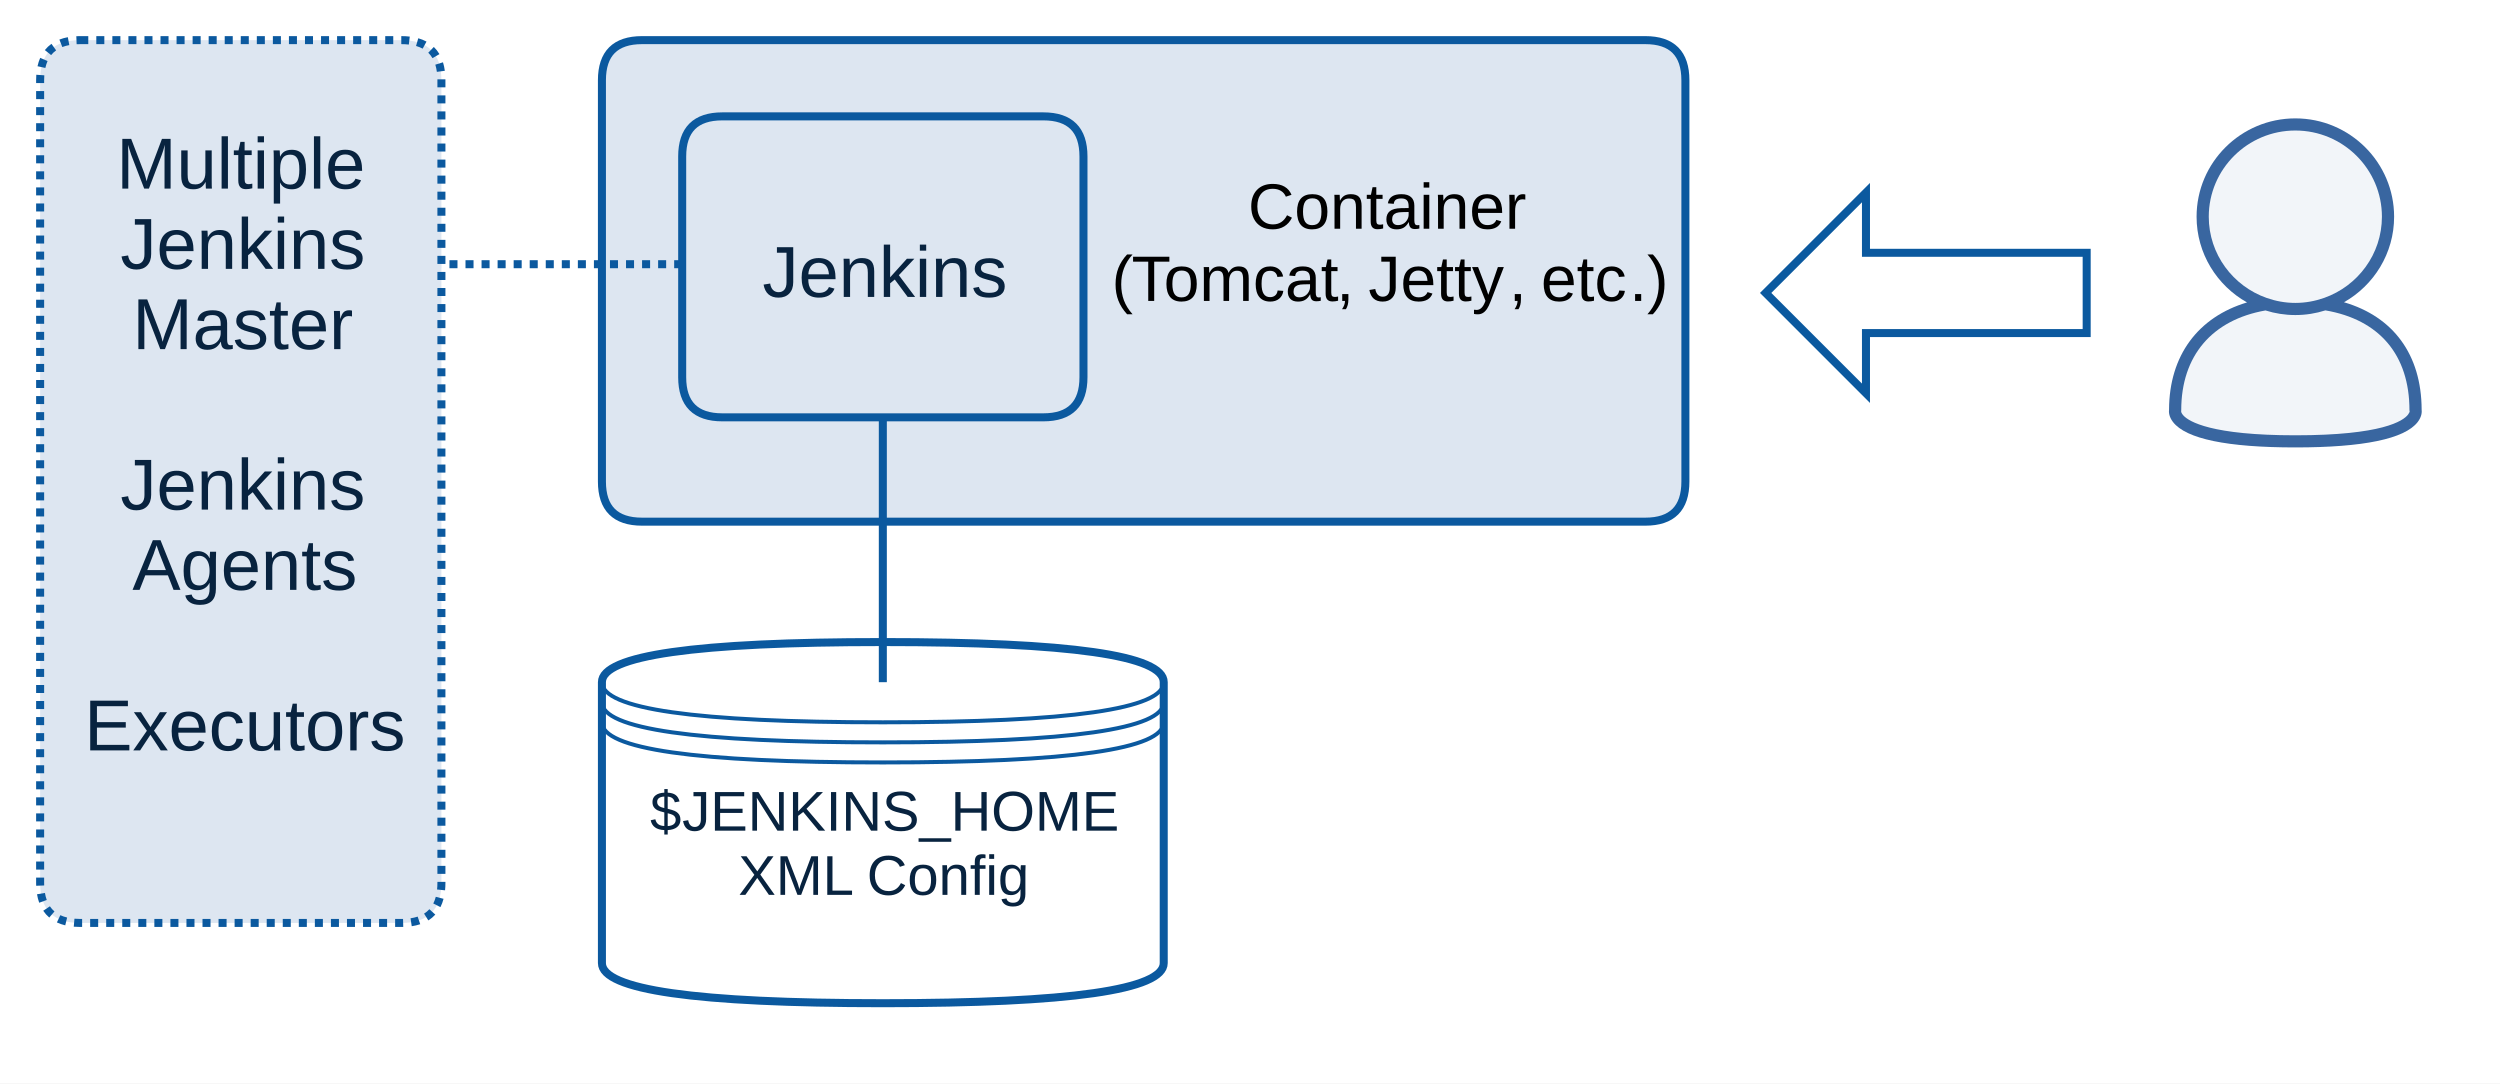
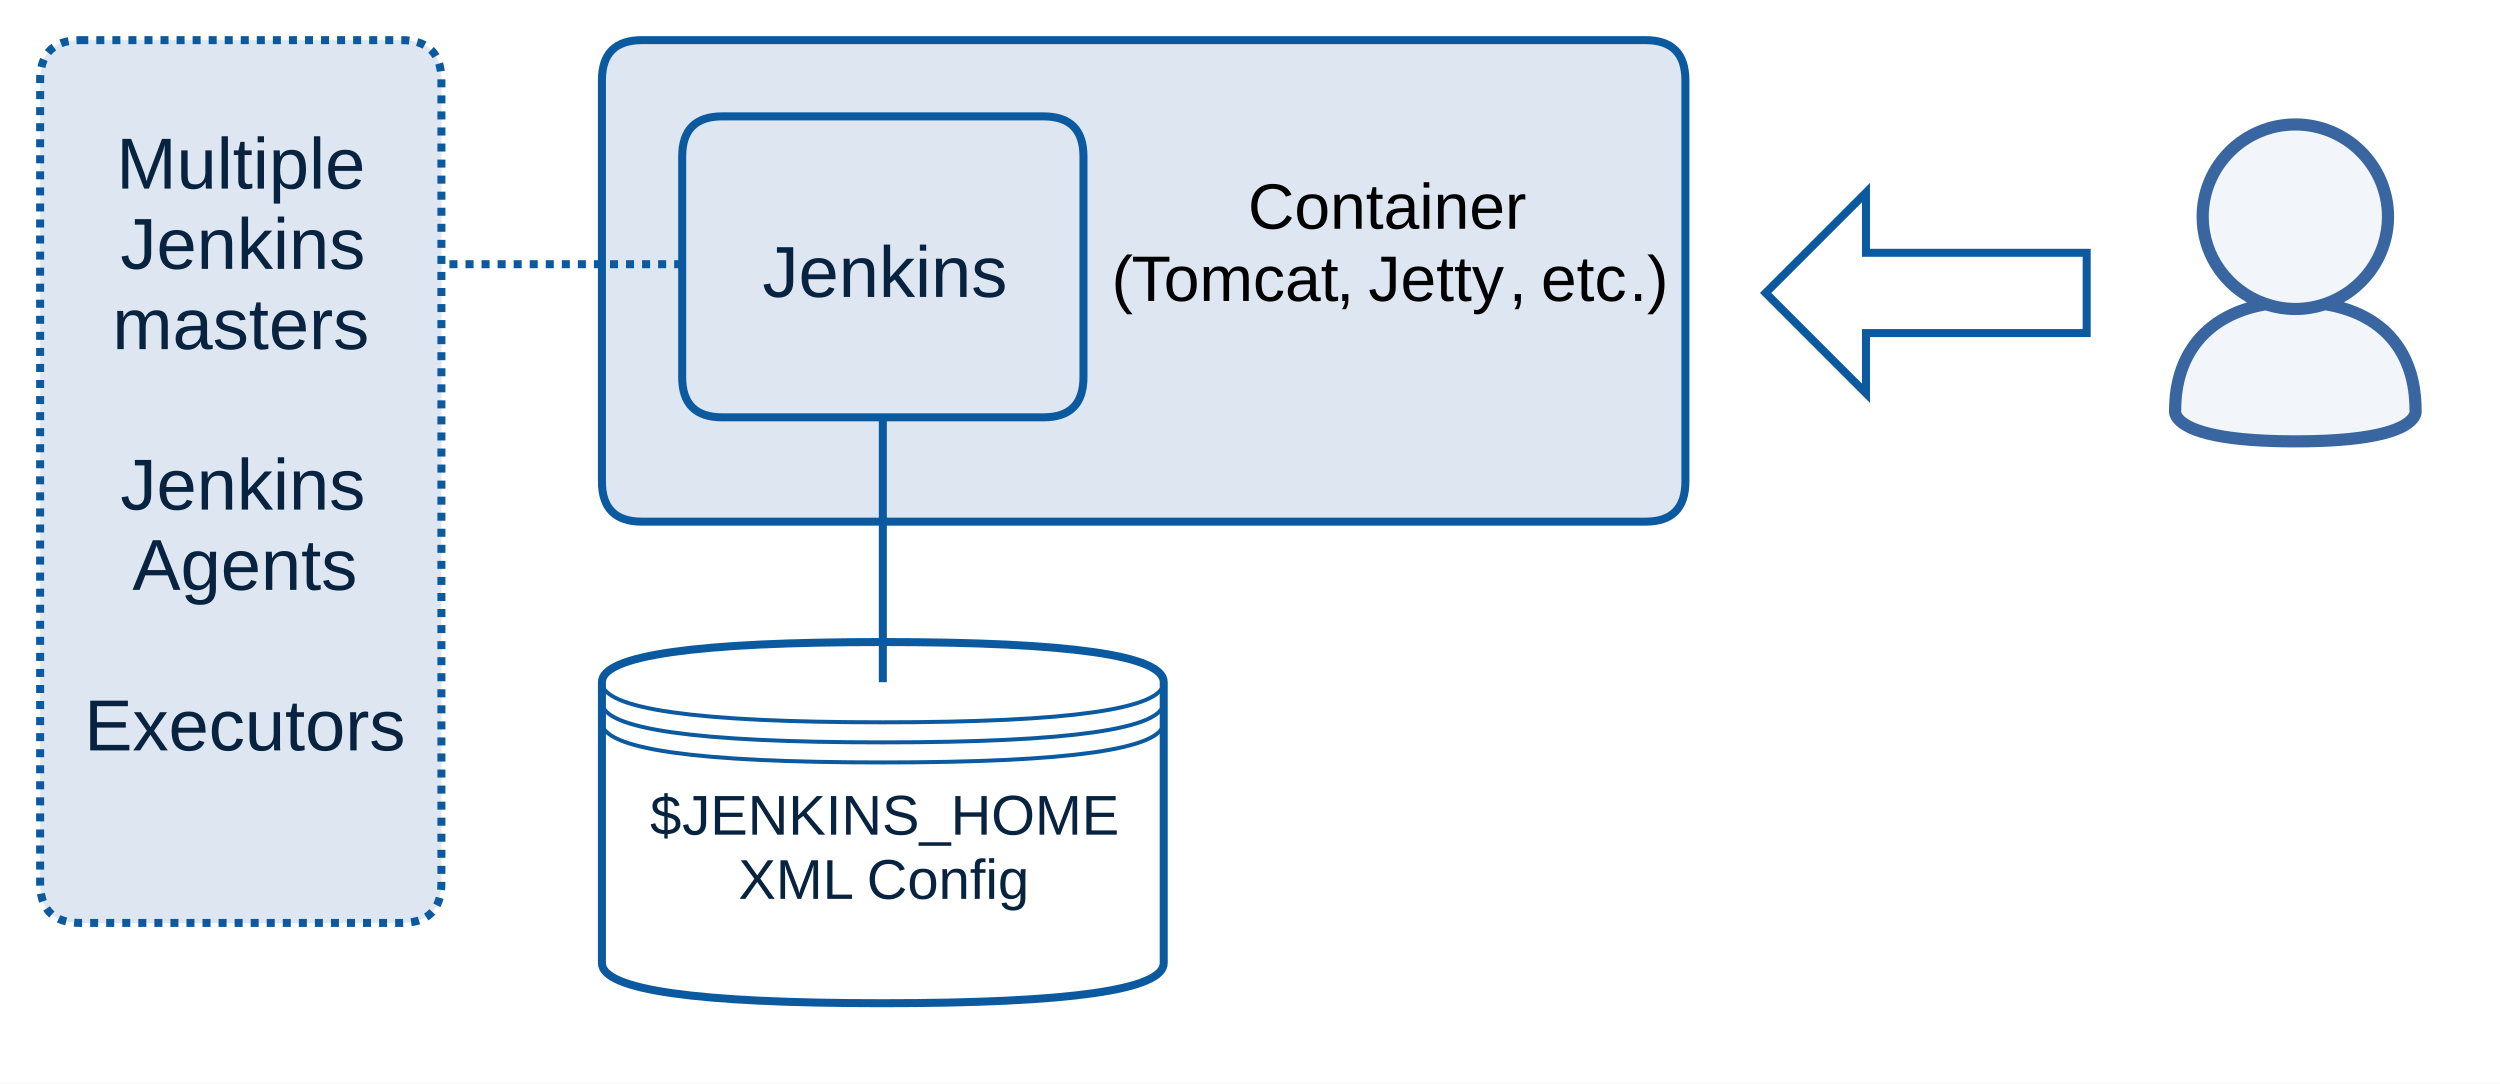
<svg xmlns="http://www.w3.org/2000/svg" xmlns:html="http://www.w3.org/1999/xhtml" version="1.1" width="623" height="270">
  <html:style />
  <defs />
  <g transform="translate(0,0)">
    <g>
      <rect fill="#FFFFFF" stroke="none" x="0" y="0" width="623" height="270" />
    </g>
    <g transform="translate(0,0) matrix(1,0,0,1,150,10)">
      <g>
        <g transform="translate(0,0) scale(2.7,1.2)">
          <g>
            <path fill="none" stroke="none" d="M 10 0 L 90 0 Q 100 0 100 10 L 100 90 Q 100 100 90 100 L 10 100 Q 0 100 0 90 L 0 10 Q 0 0 10 0 Z" />
            <g transform="scale(0.3703704,0.8333333)">
              <path fill="#DDE6F1" stroke="none" d="M 10 0 L 260 0 Q 270 0 270 10 L 270 110 Q 270 120 260 120 L 10 120 Q 0 120 0 110 L 0 10 Q 0 0 10 0 Z" />
              <path fill="none" stroke="#0B599F" d="M 10 0 M 10 0 L 260 0 Q 270 0 270 10 L 270 110 Q 270 120 260 120 L 10 120 Q 0 120 0 110 L 0 10 Q 0 0 10 0 Z" stroke-miterlimit="10" stroke-width="2" />
            </g>
          </g>
        </g>
      </g>
    </g>
    <g transform="translate(0.5,0.5) matrix(1,0,0,1,540,29)">
      <g>
        <g transform="translate(0,0) scale(1.012829,1.008362) translate(-0.0001780171,0)">
          <g>
            <g>
              <path fill="#3966A0" stroke="rgb(0,0,0)" d="M 62.176 71.979 C 62.134 58.362 55.184 48.994 43.067 45.44 C 50.425 41.258 55.403 33.353 55.403 24.302 C 55.402 10.901 44.501 0 31.101 0 C 17.702 0 6.8 10.901 6.8 24.302 C 6.8 33.385 11.812 41.314 19.212 45.484 C 7.176 49.108 0.07 58.58 0.026 71.98 C -0.045 72.514 -0.04 73.694 1 75.043 C 4.212 79.208 14.339 81.32 31.101 81.32 C 47.863 81.32 57.992 79.208 61.203 75.043 C 62.242 73.693 62.248 72.514 62.176 71.979 Z" stroke-opacity="0" stroke-miterlimit="10" />
            </g>
            <g>
              <path fill="#FFFFFF" stroke="rgb(0,0,0)" d="M 31.101 3 C 19.356 3 9.8 12.556 9.8 24.302 C 9.8 33.578 15.771 41.467 24.063 44.383 C 26.27 45.159 28.632 45.604 31.101 45.604 C 33.587 45.604 35.966 45.153 38.187 44.366 C 46.455 41.436 52.402 33.561 52.402 24.303 C 52.402 12.556 42.847 3 31.101 3 Z" opacity="0.93" stroke-opacity="0" stroke-miterlimit="10" />
            </g>
            <g>
              <path fill="#FFFFFF" stroke="rgb(0,0,0)" d="M 3.026 72.104 L 3.005 72.453 C 3.026 72.606 3.126 72.966 3.583 73.455 C 4.948 74.918 10.362 78.321 31.101 78.321 C 52.57 78.321 57.642 74.748 58.828 73.212 C 59.102 72.855 59.226 72.487 59.226 72.487 L 59.176 72.104 C 59.176 58.426 51.738 49.723 38.495 47.45 C 36.161 48.197 33.678 48.604 31.099 48.604 C 28.541 48.604 26.076 48.204 23.759 47.467 C 10.643 49.795 3.026 58.637 3.026 72.104 Z" opacity="0.93" stroke-opacity="0" stroke-miterlimit="10" />
            </g>
          </g>
        </g>
      </g>
    </g>
    <g transform="translate(0,0) matrix(1,0,0,1,150,170)">
      <g>
        <g transform="translate(0,0) scale(1.4,0.8)">
          <g>
            <g transform="scale(0.7142857,1.25)">
              <path fill="#FFFFFF" stroke="none" d="M 140 0 L 140 70 Q 140 80 70 80 Q 0 80 0 70 L 0 0 Q 0 -10 70 -10 Q 140 -10 140 0" />
              <path fill="none" stroke="#0B599F" d="M 140 0 M 140 0 L 140 70 Q 140 80 70 80 Q 0 80 0 70 L 0 0 Q 0 -10 70 -10 Q 140 -10 140 0" stroke-miterlimit="10" stroke-width="2" />
            </g>
          </g>
          <g>
            <g transform="scale(0.7142857,1.25)">
              <path fill="rgb(0,0,0)" stroke="none" d="M 0 0 Q 0 10 70 10 Q 140 10 140 0 M 0 5 Q 0 15 70 15 Q 140 15 140 5 M 0 10 Q 0 20 70 20 Q 140 20 140 10" fill-opacity="0" />
              <path fill="none" stroke="#0B599F" d="M 0 0 M 0 0 Q 0 10 70 10 Q 140 10 140 0 M 0 5 Q 0 15 70 15 Q 140 15 140 5 M 0 10 Q 0 20 70 20 Q 140 20 140 10" stroke-miterlimit="10" />
            </g>
          </g>
        </g>
      </g>
    </g>
    <g transform="matrix(1,0,0,1,161,194)">
      <g transform="translate(72,64) matrix(1,0,0,1,0,0) translate(-72,-64)">
        <g>
          <rect fill="rgb(0,0,0)" stroke="none" x="0" y="0" width="119" height="33" fill-opacity="0" />
        </g>
      </g>
      <g transform="translate(72,64) matrix(1,0,0,1,0,0) translate(-72,-64)">
        <g>
          <rect fill="rgb(0,0,0)" stroke="none" x="0" y="0" width="119" height="16" fill-opacity="0" />
        </g>
      </g>
      <g transform="translate(72,64) matrix(1,0,0,1,0,0) translate(-72,-64)">
        <g>
          <rect fill="rgb(0,0,0)" stroke="none" x="1" y="0" width="117" height="14" fill-opacity="0" />
        </g>
      </g>
      <g transform="translate(72,64) matrix(1,0,0,1,0,0) translate(-72,-64)">
        <g>
          <rect fill="rgb(0,0,0)" stroke="none" x="1" y="0" width="117" height="14" fill-opacity="0" />
        </g>
      </g>
      <g transform="translate(72,64) matrix(1,0,0,1,0,0) translate(-72,-64)">
        <g>
          <rect fill="rgb(0,0,0)" stroke="none" x="1" y="0" width="117" height="15" fill-opacity="0" />
        </g>
-         <text fill="rgb(8, 35, 63)" stroke="none" font-family="Arial" font-size="14px" font-style="normal" font-weight="normal" text-decoration="" line-height="16.5px" x="1" y="13">$</text>
-         <text fill="rgb(8, 35, 63)" stroke="none" font-family="Arial" font-size="14px" font-style="normal" font-weight="normal" text-decoration="" line-height="16.5px" x="9" y="13">JENKINS_HOME</text>
+         <text fill="rgb(8, 35, 63)" stroke="none" font-family="Arial" font-size="14px" font-style="normal" font-weight="normal" text-decoration="" line-height="16.5px" x="1" y="14">$</text>
+         <text fill="rgb(8, 35, 63)" stroke="none" font-family="Arial" font-size="14px" font-style="normal" font-weight="normal" text-decoration="" line-height="16.5px" x="9" y="14">JENKINS_HOME</text>
      </g>
      <g transform="translate(72,64) matrix(1,0,0,1,0,0) translate(-72,-64)">
        <g>
          <rect fill="rgb(0,0,0)" stroke="none" x="0" y="16" width="119" height="16" fill-opacity="0" />
        </g>
      </g>
      <g transform="translate(72,64) matrix(1,0,0,1,0,0) translate(-72,-64)">
        <g>
          <rect fill="rgb(0,0,0)" stroke="none" x="23" y="16" width="74" height="14" fill-opacity="0" />
        </g>
      </g>
      <g transform="translate(72,64) matrix(1,0,0,1,0,0) translate(-72,-64)">
        <g>
          <rect fill="rgb(0,0,0)" stroke="none" x="23" y="16" width="74" height="14" fill-opacity="0" />
        </g>
      </g>
      <g transform="translate(72,64) matrix(1,0,0,1,0,0) translate(-72,-64)">
        <g>
          <rect fill="rgb(0,0,0)" stroke="none" x="23" y="16" width="74" height="15" fill-opacity="0" />
        </g>
-         <text fill="rgb(8, 35, 63)" stroke="none" font-family="Arial" font-size="14px" font-style="normal" font-weight="normal" text-decoration="" line-height="16.5px" x="23" y="29">XML</text>
-         <text fill="rgb(8, 35, 63)" stroke="none" font-family="Arial" font-size="14px" font-style="normal" font-weight="normal" text-decoration="" line-height="16.5px" x="55" y="29">Config</text>
+         <text fill="rgb(8, 35, 63)" stroke="none" font-family="Arial" font-size="14px" font-style="normal" font-weight="normal" text-decoration="" line-height="16.5px" x="23" y="30">XML</text>
+         <text fill="rgb(8, 35, 63)" stroke="none" font-family="Arial" font-size="14px" font-style="normal" font-weight="normal" text-decoration="" line-height="16.5px" x="55" y="30">Config</text>
      </g>
      <g transform="translate(72,64) matrix(1,0,0,1,0,0) translate(-72,-64)">
        <g />
      </g>
    </g>
    <g transform="translate(0,0) matrix(1,0,0,1,170,29)">
      <g>
        <g transform="translate(0,0) scale(1,0.75)">
          <g>
            <path fill="none" stroke="none" d="M 10 0 L 90 0 Q 100 0 100 10 L 100 90 Q 100 100 90 100 L 10 100 Q 0 100 0 90 L 0 10 Q 0 0 10 0 Z" />
            <g transform="scale(1,1.333333)">
              <path fill="#DDE6F1" stroke="none" d="M 10 0 L 90 0 Q 100 0 100 10 L 100 65 Q 100 75 90 75 L 10 75 Q 0 75 0 65 L 0 10 Q 0 0 10 0 Z" />
              <path fill="none" stroke="#0B599F" d="M 10 0 M 10 0 L 90 0 Q 100 0 100 10 L 100 65 Q 100 75 90 75 L 10 75 Q 0 75 0 65 L 0 10 Q 0 0 10 0 Z" stroke-miterlimit="10" stroke-width="2" />
            </g>
          </g>
        </g>
      </g>
    </g>
    <g transform="matrix(1,0,0,1,180,57)">
      <g transform="translate(30,0) matrix(1,0,0,1,0,0) translate(-30,0)">
        <g>
          <rect fill="rgb(0,0,0)" stroke="none" x="0" y="0" width="81" height="20" fill-opacity="0" />
        </g>
      </g>
      <g transform="translate(30,0) matrix(1,0,0,1,0,0) translate(-30,0)">
        <g>
          <rect fill="rgb(0,0,0)" stroke="none" x="0" y="0" width="81" height="20" fill-opacity="0" />
        </g>
      </g>
      <g transform="translate(30,0) matrix(1,0,0,1,0,0) translate(-30,0)">
        <g>
          <rect fill="rgb(0,0,0)" stroke="none" x="10" y="0" width="61" height="14" fill-opacity="0" />
        </g>
      </g>
      <g transform="translate(30,0) matrix(1,0,0,1,0,0) translate(-30,0)">
        <g>
          <rect fill="rgb(0,0,0)" stroke="none" x="10" y="0" width="61" height="14" fill-opacity="0" />
        </g>
      </g>
      <g transform="translate(30,0) matrix(1,0,0,1,0,0) translate(-30,0)">
        <g>
          <rect fill="rgb(0,0,0)" stroke="none" x="10" y="0" width="61" height="20" fill-opacity="0" />
        </g>
        <text fill="rgb(8, 35, 63)" stroke="none" font-family="Arial" font-size="18px" font-style="normal" font-weight="normal" text-decoration="" line-height="20.5px" x="10" y="17">Jenkins</text>
      </g>
      <g transform="translate(30,0) matrix(1,0,0,1,0,0) translate(-30,0)">
        <g />
      </g>
    </g>
    <g transform="matrix(1,0,0,1,272,42)">
      <g transform="translate(188,144) matrix(1,0,0,1,0,0) translate(-188,-144)">
        <g>
          <rect fill="rgb(0,0,0)" stroke="none" x="0" y="0" width="147" height="51" fill-opacity="0" />
        </g>
      </g>
      <g transform="translate(188,144) matrix(1,0,0,1,0,0) translate(-188,-144)">
        <g>
          <rect fill="rgb(0,0,0)" stroke="none" x="0" y="0" width="147" height="18" fill-opacity="0" />
        </g>
      </g>
      <g transform="translate(188,144) matrix(1,0,0,1,0,0) translate(-188,-144)">
        <g>
          <rect fill="rgb(0,0,0)" stroke="none" x="39" y="0" width="69" height="18" fill-opacity="0" />
        </g>
        <text fill="rgb(0, 0, 0)" stroke="none" font-family="Arial" font-size="16px" font-style="normal" font-weight="normal" text-decoration="" line-height="18.5px" x="39" y="15">Container</text>
      </g>
      <g transform="translate(188,144) matrix(1,0,0,1,0,0) translate(-188,-144)">
        <g>
          <rect fill="rgb(0,0,0)" stroke="none" x="0" y="18" width="147" height="18" fill-opacity="0" />
        </g>
      </g>
      <g transform="translate(188,144) matrix(1,0,0,1,0,0) translate(-188,-144)">
        <g>
          <rect fill="rgb(0,0,0)" stroke="none" x="5" y="18" width="138" height="18" fill-opacity="0" />
        </g>
        <text fill="rgb(0, 0, 0)" stroke="none" font-family="Arial" font-size="16px" font-style="normal" font-weight="normal" text-decoration="" line-height="18.5px" x="5" y="33">(</text>
        <text fill="rgb(0, 0, 0)" stroke="none" font-family="Arial" font-size="16px" font-style="normal" font-weight="normal" text-decoration="" line-height="18.5px" x="10" y="33">Tomcat</text>
        <text fill="rgb(0, 0, 0)" stroke="none" font-family="Arial" font-size="16px" font-style="normal" font-weight="normal" text-decoration="" line-height="18.5px" x="61" y="33">,</text>
        <text fill="rgb(0, 0, 0)" stroke="none" font-family="Arial" font-size="16px" font-style="normal" font-weight="normal" text-decoration="" line-height="18.5px" x="69" y="33">Jetty</text>
        <text fill="rgb(0, 0, 0)" stroke="none" font-family="Arial" font-size="16px" font-style="normal" font-weight="normal" text-decoration="" line-height="18.5px" x="104" y="33">,</text>
        <text fill="rgb(0, 0, 0)" stroke="none" font-family="Arial" font-size="16px" font-style="normal" font-weight="normal" text-decoration="" line-height="18.5px" x="112" y="33">etc</text>
        <text fill="rgb(0, 0, 0)" stroke="none" font-family="Arial" font-size="16px" font-style="normal" font-weight="normal" text-decoration="" line-height="18.5px" x="134" y="33">.)</text>
      </g>
      <g transform="translate(188,144) matrix(1,0,0,1,0,0) translate(-188,-144)">
        <g>
          <rect fill="rgb(0,0,0)" stroke="none" x="0" y="36" width="147" height="14" fill-opacity="0" />
        </g>
      </g>
      <g transform="translate(188,144) matrix(1,0,0,1,0,0) translate(-188,-144)">
        <g>
          <rect fill="rgb(0,0,0)" stroke="none" x="72" y="36" width="4" height="14" fill-opacity="0" />
        </g>
      </g>
      <g transform="translate(188,144) matrix(1,0,0,1,0,0) translate(-188,-144)">
        <g>
          <rect fill="rgb(0,0,0)" stroke="none" x="72" y="36" width="4" height="14" fill-opacity="0" />
        </g>
      </g>
    </g>
    <g transform="translate(0,0) matrix(1,0,0,1,440,48)">
      <g>
        <g transform="translate(0,0) scale(0.8,0.5)">
          <g>
            <g transform="scale(1.25,2)">
              <path fill="#FFFFFF" stroke="none" d="M 0 25 L 25 0 L 25 15 L 80 15 L 80 35 L 25 35 L 25 50 L 0 25 Z" />
              <path fill="none" stroke="#0B599F" d="M 0 25 M 0 25 L 25 0 L 25 15 L 80 15 L 80 35 L 25 35 L 25 50 L 0 25 Z" stroke-miterlimit="10" stroke-width="2" />
            </g>
          </g>
        </g>
      </g>
    </g>
    <g transform="matrix(1,0,0,1,215.5,99.5)">
      <g transform="translate(0,0)">
        <g transform="translate(-219,-103) translate(3.5,3.5) matrix(1,0,0,1,0,0)">
          <g>
            <path fill="none" stroke="#0B599F" d="M 220 104 L 220 170" stroke-miterlimit="10" stroke-width="2" />
          </g>
        </g>
      </g>
    </g>
    <g transform="translate(0,0) matrix(1,0,0,1,10,10)">
      <g>
        <g transform="translate(0,0) scale(1,2.2)">
          <g>
            <path fill="none" stroke="none" d="M 10 0 L 90 0 Q 100 0 100 10 L 100 90 Q 100 100 90 100 L 10 100 Q 0 100 0 90 L 0 10 Q 0 0 10 0 Z" />
            <g transform="scale(1,0.4545455)">
              <path fill="#DDE6F1" stroke="none" d="M 10 0 L 90 0 Q 100 0 100 10 L 100 210 Q 100 220 90 220 L 10 220 Q 0 220 0 210 L 0 10 Q 0 0 10 0 Z" />
              <path fill="none" stroke="#0B599F" d="M 10 0 M 10 0 L 12 0 M 12 0 M 14 0 L 16 0 M 16 0 M 18 0 L 20 0 M 20 0 M 22 0 L 24 0 M 24 0 M 26 0 L 28 0 M 28 0 M 30 0 L 32 0 M 32 0 M 34 0 L 36 0 M 36 0 M 38 0 L 40 0 M 40 0 M 42 0 L 44 0 M 44 0 M 46 0 L 48 0 M 48 0 M 50 0 L 52 0 M 52 0 M 54 0 L 56 0 M 56 0 M 58 0 L 60 0 M 60 0 M 62 0 L 64 0 M 64 0 M 66 0 L 68 0 M 68 0 M 70 0 L 72 0 M 72 0 M 74 0 L 76 0 M 76 0 M 78 0 L 80 0 M 80 0 M 82 0 L 84 0 M 84 0 M 86 0 L 88 0 M 88 0 M 90 0 L 90 0 Q 91.053 0 91.996 0.111 M 91.996 0.111 M 93.956 0.495 Q 94.966 0.785 95.807 1.242 M 95.807 1.242 M 97.417 2.419 Q 98.128 3.107 98.644 3.99 M 98.644 3.99 M 99.438 5.821 Q 99.72 6.727 99.86 7.774 M 99.86 7.774 M 99.999 9.768 Q 100 9.883 100 10 L 100 11.768 M 100 11.768 M 100 13.768 L 100 15.768 M 100 15.768 M 100 17.768 L 100 19.768 M 100 19.768 M 100 21.768 L 100 23.768 M 100 23.768 M 100 25.768 L 100 27.768 M 100 27.768 M 100 29.768 L 100 31.768 M 100 31.768 M 100 33.768 L 100 35.768 M 100 35.768 M 100 37.768 L 100 39.768 M 100 39.768 M 100 41.768 L 100 43.768 M 100 43.768 M 100 45.768 L 100 47.768 M 100 47.768 M 100 49.768 L 100 51.768 M 100 51.768 M 100 53.768 L 100 55.768 M 100 55.768 M 100 57.768 L 100 59.768 M 100 59.768 M 100 61.768 L 100 63.768 M 100 63.768 M 100 65.768 L 100 67.768 M 100 67.768 M 100 69.768 L 100 71.768 M 100 71.768 M 100 73.768 L 100 75.768 M 100 75.768 M 100 77.768 L 100 79.768 M 100 79.768 M 100 81.768 L 100 83.768 M 100 83.768 M 100 85.768 L 100 87.768 M 100 87.768 M 100 89.768 L 100 91.768 M 100 91.768 M 100 93.768 L 100 95.768 M 100 95.768 M 100 97.768 L 100 99.768 M 100 99.768 M 100 101.768 L 100 103.768 M 100 103.768 M 100 105.768 L 100 107.768 M 100 107.768 M 100 109.768 L 100 111.768 M 100 111.768 M 100 113.768 L 100 115.768 M 100 115.768 M 100 117.768 L 100 119.768 M 100 119.768 M 100 121.768 L 100 123.768 M 100 123.768 M 100 125.768 L 100 127.768 M 100 127.768 M 100 129.768 L 100 131.768 M 100 131.768 M 100 133.768 L 100 135.768 M 100 135.768 M 100 137.768 L 100 139.768 M 100 139.768 M 100 141.768 L 100 143.768 M 100 143.768 M 100 145.768 L 100 147.768 M 100 147.768 M 100 149.768 L 100 151.768 M 100 151.768 M 100 153.768 L 100 155.768 M 100 155.768 M 100 157.768 L 100 159.768 M 100 159.768 M 100 161.768 L 100 163.768 M 100 163.768 M 100 165.768 L 100 167.768 M 100 167.768 M 100 169.768 L 100 171.768 M 100 171.768 M 100 173.768 L 100 175.768 M 100 175.768 M 100 177.768 L 100 179.768 M 100 179.768 M 100 181.768 L 100 183.768 M 100 183.768 M 100 185.768 L 100 187.768 M 100 187.768 M 100 189.768 L 100 191.768 M 100 191.768 M 100 193.768 L 100 195.768 M 100 195.768 M 100 197.768 L 100 199.768 M 100 199.768 M 100 201.768 L 100 203.768 M 100 203.768 M 100 205.768 L 100 207.768 M 100 207.768 M 100 209.768 L 100 210 Q 100 210.925 99.914 211.765 M 99.914 211.765 M 99.566 213.732 Q 99.298 214.75 98.866 215.602 M 98.866 215.602 M 97.74 217.248 Q 97.073 217.984 96.208 218.524 M 96.208 218.524 M 94.4 219.367 Q 93.5 219.669 92.456 219.827 M 92.456 219.827 M 90.464 219.994 Q 90.235 220 90 220 L 88.465 220 M 88.465 220 M 86.465 220 L 84.465 220 M 84.465 220 M 82.465 220 L 80.465 220 M 80.465 220 M 78.465 220 L 76.465 220 M 76.465 220 M 74.465 220 L 72.465 220 M 72.465 220 M 70.465 220 L 68.465 220 M 68.465 220 M 66.465 220 L 64.465 220 M 64.465 220 M 62.465 220 L 60.465 220 M 60.465 220 M 58.465 220 L 56.465 220 M 56.465 220 M 54.465 220 L 52.465 220 M 52.465 220 M 50.465 220 L 48.465 220 M 48.465 220 M 46.465 220 L 44.465 220 M 44.465 220 M 42.465 220 L 40.465 220 M 40.465 220 M 38.465 220 L 36.465 220 M 36.465 220 M 34.465 220 L 32.465 220 M 32.465 220 M 30.465 220 L 28.465 220 M 28.465 220 M 26.465 220 L 24.465 220 M 24.465 220 M 22.465 220 L 20.465 220 M 20.465 220 M 18.465 220 L 16.465 220 M 16.465 220 M 14.465 220 L 12.465 220 M 12.465 220 M 10.465 220 L 10 220 Q 9.201 220 8.466 219.936 M 8.466 219.936 M 6.493 219.623 Q 5.469 219.376 4.607 218.968 M 4.607 218.968 M 2.927 217.893 Q 2.166 217.247 1.602 216.404 M 1.602 216.404 M 0.71 214.619 Q 0.386 213.726 0.21 212.685 M 0.21 212.685 M 0.013 210.697 Q 0 210.355 0 210 L 0 208.697 M 0 208.697 M 0 206.697 L 0 204.697 M 0 204.697 M 0 202.697 L 0 200.697 M 0 200.697 M 0 198.697 L 0 196.697 M 0 196.697 M 0 194.697 L 0 192.697 M 0 192.697 M 0 190.697 L 0 188.697 M 0 188.697 M 0 186.697 L 0 184.697 M 0 184.697 M 0 182.697 L 0 180.697 M 0 180.697 M 0 178.697 L 0 176.697 M 0 176.697 M 0 174.697 L 0 172.697 M 0 172.697 M 0 170.697 L 0 168.697 M 0 168.697 M 0 166.697 L 0 164.697 M 0 164.697 M 0 162.697 L 0 160.697 M 0 160.697 M 0 158.697 L 0 156.697 M 0 156.697 M 0 154.697 L 0 152.697 M 0 152.697 M 0 150.697 L 0 148.697 M 0 148.697 M 0 146.697 L 0 144.697 M 0 144.697 M 0 142.697 L 0 140.697 M 0 140.697 M 0 138.697 L 0 136.697 M 0 136.697 M 0 134.697 L 0 132.697 M 0 132.697 M 0 130.697 L 0 128.697 M 0 128.697 M 0 126.697 L 0 124.697 M 0 124.697 M 0 122.697 L 0 120.697 M 0 120.697 M 0 118.697 L 0 116.697 M 0 116.697 M 0 114.697 L 0 112.697 M 0 112.697 M 0 110.697 L 0 108.697 M 0 108.697 M 0 106.697 L 0 104.697 M 0 104.697 M 0 102.697 L 0 100.697 M 0 100.697 M 0 98.697 L 0 96.697 M 0 96.697 M 0 94.697 L 0 92.697 M 0 92.697 M 0 90.697 L 0 88.697 M 0 88.697 M 0 86.697 L 0 84.697 M 0 84.697 M 0 82.697 L 0 80.697 M 0 80.697 M 0 78.697 L 0 76.697 M 0 76.697 M 0 74.697 L 0 72.697 M 0 72.697 M 0 70.697 L 0 68.697 M 0 68.697 M 0 66.697 L 0 64.697 M 0 64.697 M 0 62.697 L 0 60.697 M 0 60.697 M 0 58.697 L 0 56.697 M 0 56.697 M 0 54.697 L 0 52.697 M 0 52.697 M 0 50.697 L 0 48.697 M 0 48.697 M 0 46.697 L 0 44.697 M 0 44.697 M 0 42.697 L 0 40.697 M 0 40.697 M 0 38.697 L 0 36.697 M 0 36.697 M 0 34.697 L 0 32.697 M 0 32.697 M 0 30.697 L 0 28.697 M 0 28.697 M 0 26.697 L 0 24.697 M 0 24.697 M 0 22.697 L 0 20.697 M 0 20.697 M 0 18.697 L 0 16.697 M 0 16.697 M 0 14.697 L 0 12.697 M 0 12.697 M 0 10.697 L 0 10 Q 0 9.326 0.045 8.698 M 0.045 8.698 M 0.325 6.719 Q 0.551 5.69 0.936 4.818 M 0.936 4.818 M 1.959 3.106 Q 2.583 2.321 3.405 1.734 M 3.405 1.734 M 5.164 0.792 Q 6.049 0.445 7.086 0.25 M 7.086 0.25 M 9.071 0.023 Q 9.524 0 10 0 Z" stroke-miterlimit="10" stroke-width="2" />
            </g>
          </g>
        </g>
      </g>
    </g>
    <g transform="matrix(1,0,0,1,20,30)">
      <g transform="translate(192,1200) matrix(1,0,0,1,0,0) translate(-192,-1200)">
        <g>
          <rect fill="rgb(0,0,0)" stroke="none" x="0" y="0" width="81" height="180" fill-opacity="0" />
        </g>
      </g>
      <g transform="translate(192,1200) matrix(1,0,0,1,0,0) translate(-192,-1200)">
        <g>
          <rect fill="rgb(0,0,0)" stroke="none" x="0" y="0" width="81" height="60" fill-opacity="0" />
        </g>
      </g>
      <g transform="translate(192,1200) matrix(1,0,0,1,0,0) translate(-192,-1200)">
        <g>
-           <rect fill="rgb(0,0,0)" stroke="none" x="9" y="0" width="63" height="60" fill-opacity="0" />
-         </g>
-       </g>
-       <g transform="translate(192,1200) matrix(1,0,0,1,0,0) translate(-192,-1200)">
-         <g>
-           <rect fill="rgb(0,0,0)" stroke="none" x="9" y="0" width="63" height="60" fill-opacity="0" />
+           <rect fill="rgb(0,0,0)" stroke="none" x="9" y="0" width="65" height="60" fill-opacity="0" />
+         </g>
+       </g>
+       <g transform="translate(192,1200) matrix(1,0,0,1,0,0) translate(-192,-1200)">
+         <g>
+           <rect fill="rgb(0,0,0)" stroke="none" x="9" y="0" width="65" height="60" fill-opacity="0" />
        </g>
        <text fill="rgb(8, 35, 63)" stroke="none" font-family="Arial" font-size="18px" font-style="normal" font-weight="normal" text-decoration="" line-height="20.5px" x="9" y="17">Multiple</text>
        <text fill="rgb(8, 35, 63)" stroke="none" font-family="Arial" font-size="18px" font-style="normal" font-weight="normal" text-decoration="" line-height="20.5px" x="10" y="37">Jenkins</text>
-         <text fill="rgb(8, 35, 63)" stroke="none" font-family="Arial" font-size="18px" font-style="normal" font-weight="normal" text-decoration="" line-height="20.5px" x="13" y="57">Master</text>
+         <text fill="rgb(8, 35, 63)" stroke="none" font-family="Arial" font-size="18px" font-style="normal" font-weight="normal" text-decoration="" line-height="20.5px" x="8" y="57">masters</text>
      </g>
      <g transform="translate(192,1200) matrix(1,0,0,1,0,0) translate(-192,-1200)">
        <g />
      </g>
      <g transform="translate(192,1200) matrix(1,0,0,1,0,0) translate(-192,-1200)">
        <g>
          <rect fill="rgb(0,0,0)" stroke="none" x="0" y="60" width="81" height="20" fill-opacity="0" />
        </g>
      </g>
      <g transform="translate(192,1200) matrix(1,0,0,1,0,0) translate(-192,-1200)">
        <g>
          <rect fill="rgb(0,0,0)" stroke="none" x="38" y="60" width="5" height="20" fill-opacity="0" />
        </g>
      </g>
      <g transform="translate(192,1200) matrix(1,0,0,1,0,0) translate(-192,-1200)">
        <g>
          <rect fill="rgb(0,0,0)" stroke="none" x="38" y="60" width="5" height="20" fill-opacity="0" />
        </g>
      </g>
      <g transform="translate(192,1200) matrix(1,0,0,1,0,0) translate(-192,-1200)">
        <g>
          <rect fill="rgb(0,0,0)" stroke="none" x="0" y="80" width="81" height="40" fill-opacity="0" />
        </g>
      </g>
      <g transform="translate(192,1200) matrix(1,0,0,1,0,0) translate(-192,-1200)">
        <g>
          <rect fill="rgb(0,0,0)" stroke="none" x="10" y="80" width="61" height="40" fill-opacity="0" />
        </g>
      </g>
      <g transform="translate(192,1200) matrix(1,0,0,1,0,0) translate(-192,-1200)">
        <g>
          <rect fill="rgb(0,0,0)" stroke="none" x="10" y="80" width="61" height="40" fill-opacity="0" />
        </g>
        <text fill="rgb(8, 35, 63)" stroke="none" font-family="Arial" font-size="18px" font-style="normal" font-weight="normal" text-decoration="" line-height="20.5px" x="10" y="97">Jenkins</text>
        <text fill="rgb(8, 35, 63)" stroke="none" font-family="Arial" font-size="18px" font-style="normal" font-weight="normal" text-decoration="" line-height="20.5px" x="13" y="117">Agents</text>
      </g>
      <g transform="translate(192,1200) matrix(1,0,0,1,0,0) translate(-192,-1200)">
        <g>
          <rect fill="rgb(0,0,0)" stroke="none" x="0" y="120" width="81" height="20" fill-opacity="0" />
        </g>
      </g>
      <g transform="translate(192,1200) matrix(1,0,0,1,0,0) translate(-192,-1200)">
        <g>
          <rect fill="rgb(0,0,0)" stroke="none" x="38" y="120" width="5" height="20" fill-opacity="0" />
        </g>
      </g>
      <g transform="translate(192,1200) matrix(1,0,0,1,0,0) translate(-192,-1200)">
        <g>
          <rect fill="rgb(0,0,0)" stroke="none" x="38" y="120" width="5" height="20" fill-opacity="0" />
        </g>
      </g>
      <g transform="translate(192,1200) matrix(1,0,0,1,0,0) translate(-192,-1200)">
        <g>
          <rect fill="rgb(0,0,0)" stroke="none" x="0" y="140" width="81" height="20" fill-opacity="0" />
        </g>
      </g>
      <g transform="translate(192,1200) matrix(1,0,0,1,0,0) translate(-192,-1200)">
        <g>
          <rect fill="rgb(0,0,0)" stroke="none" x="1" y="140" width="80" height="20" fill-opacity="0" />
        </g>
      </g>
      <g transform="translate(192,1200) matrix(1,0,0,1,0,0) translate(-192,-1200)">
        <g>
          <rect fill="rgb(0,0,0)" stroke="none" x="1" y="140" width="80" height="20" fill-opacity="0" />
        </g>
        <text fill="rgb(8, 35, 63)" stroke="none" font-family="Arial" font-size="18px" font-style="normal" font-weight="normal" text-decoration="" line-height="20.5px" x="1" y="157">Executors</text>
      </g>
    </g>
    <g transform="matrix(1,0,0,1,105.5,61.34091)">
      <g transform="translate(0,0)">
        <g transform="translate(-169,-67) translate(63.5,5.659088) matrix(1,0,0,1,0,0)">
          <g>
            <path fill="none" stroke="#0B599F" d="M 170.004 65.841 M 170.004 65.841 L 168.004 65.841 M 168.004 65.841 M 166.004 65.841 L 164.004 65.841 M 164.004 65.841 M 162.004 65.841 L 160.004 65.841 M 160.004 65.841 M 158.004 65.841 L 156.004 65.841 M 156.004 65.841 M 154.004 65.841 L 152.004 65.841 M 152.004 65.841 M 150.004 65.841 L 150.002 65.841 L 148.004 65.841 M 148.004 65.841 M 146.004 65.841 L 144.004 65.841 M 144.004 65.841 M 142.004 65.841 L 140.004 65.841 M 140.004 65.841 M 138.004 65.841 L 136.004 65.841 M 136.004 65.841 M 134.004 65.841 L 132.004 65.841 M 132.004 65.841 M 130.004 65.841 L 130.001 65.841 L 128.004 65.841 M 128.004 65.841 M 126.004 65.841 L 124.004 65.841 M 124.004 65.841 M 122.004 65.841 L 120.004 65.841 M 120.004 65.841 M 118.004 65.841 L 116.004 65.841 M 116.004 65.841 M 114.004 65.841 L 112.004 65.841 M 112.004 65.841 M 110.004 65.841 L 110 65.841" stroke-miterlimit="10" stroke-width="2" />
          </g>
        </g>
      </g>
    </g>
  </g>
</svg>
